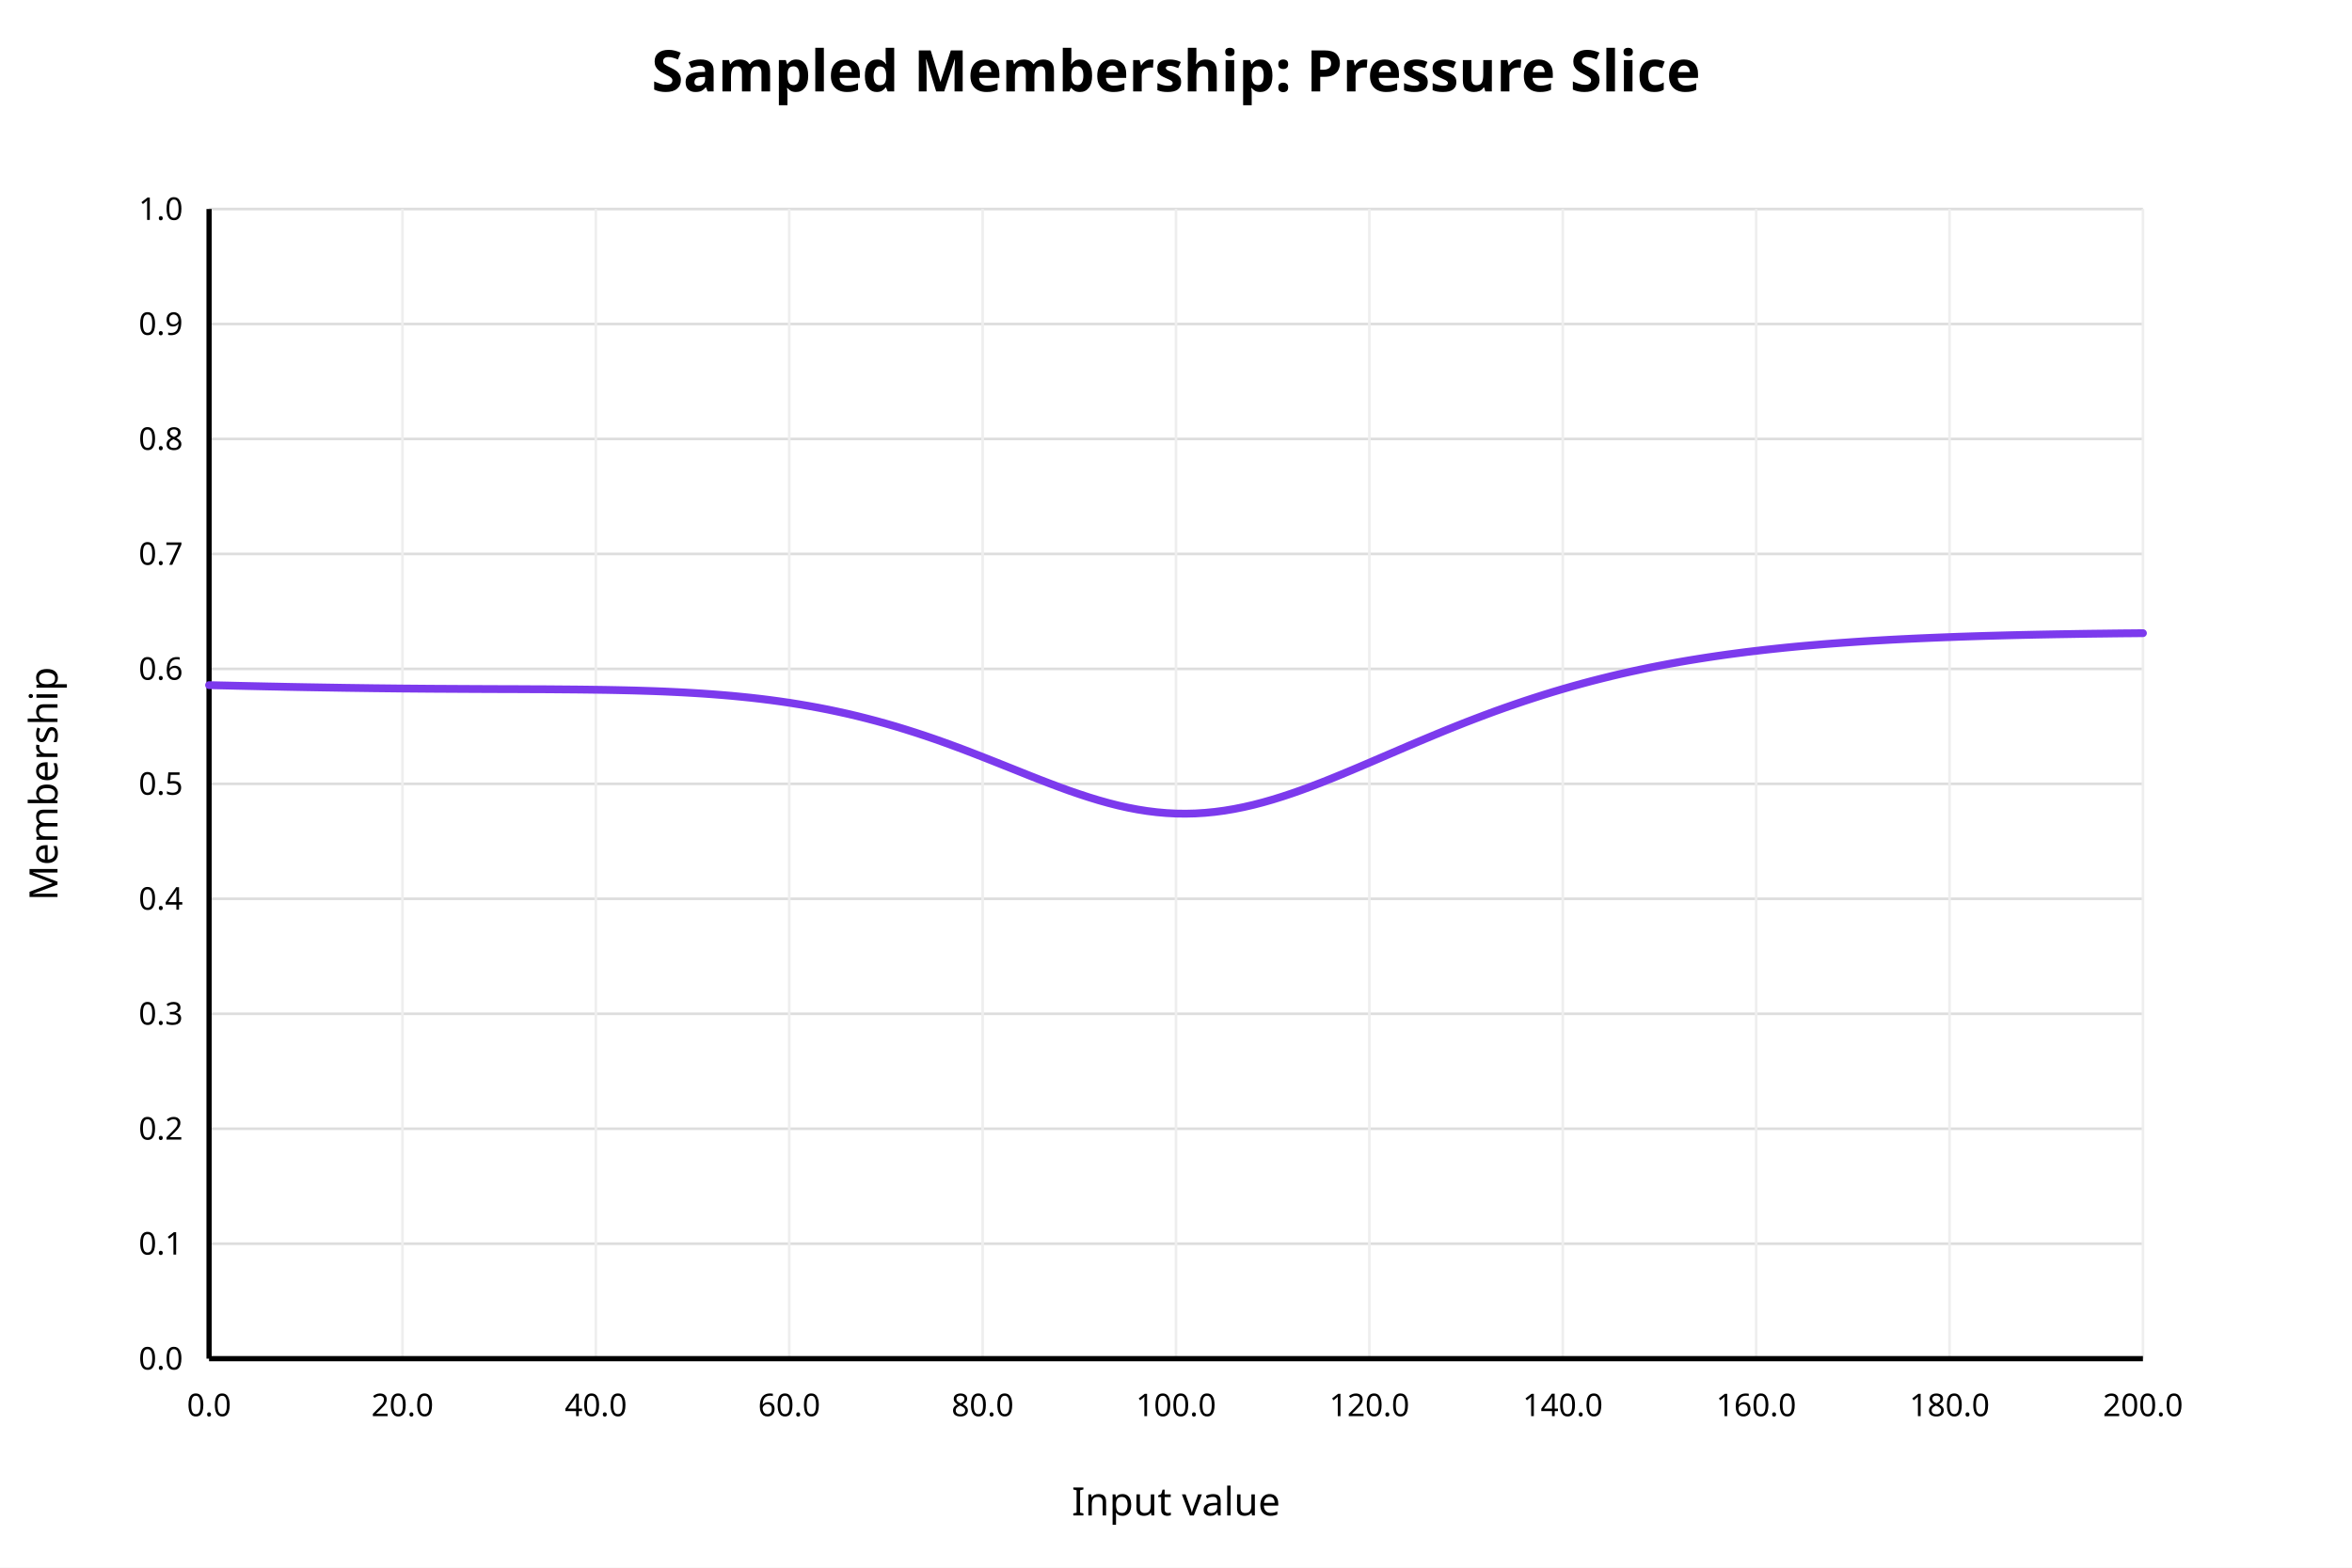
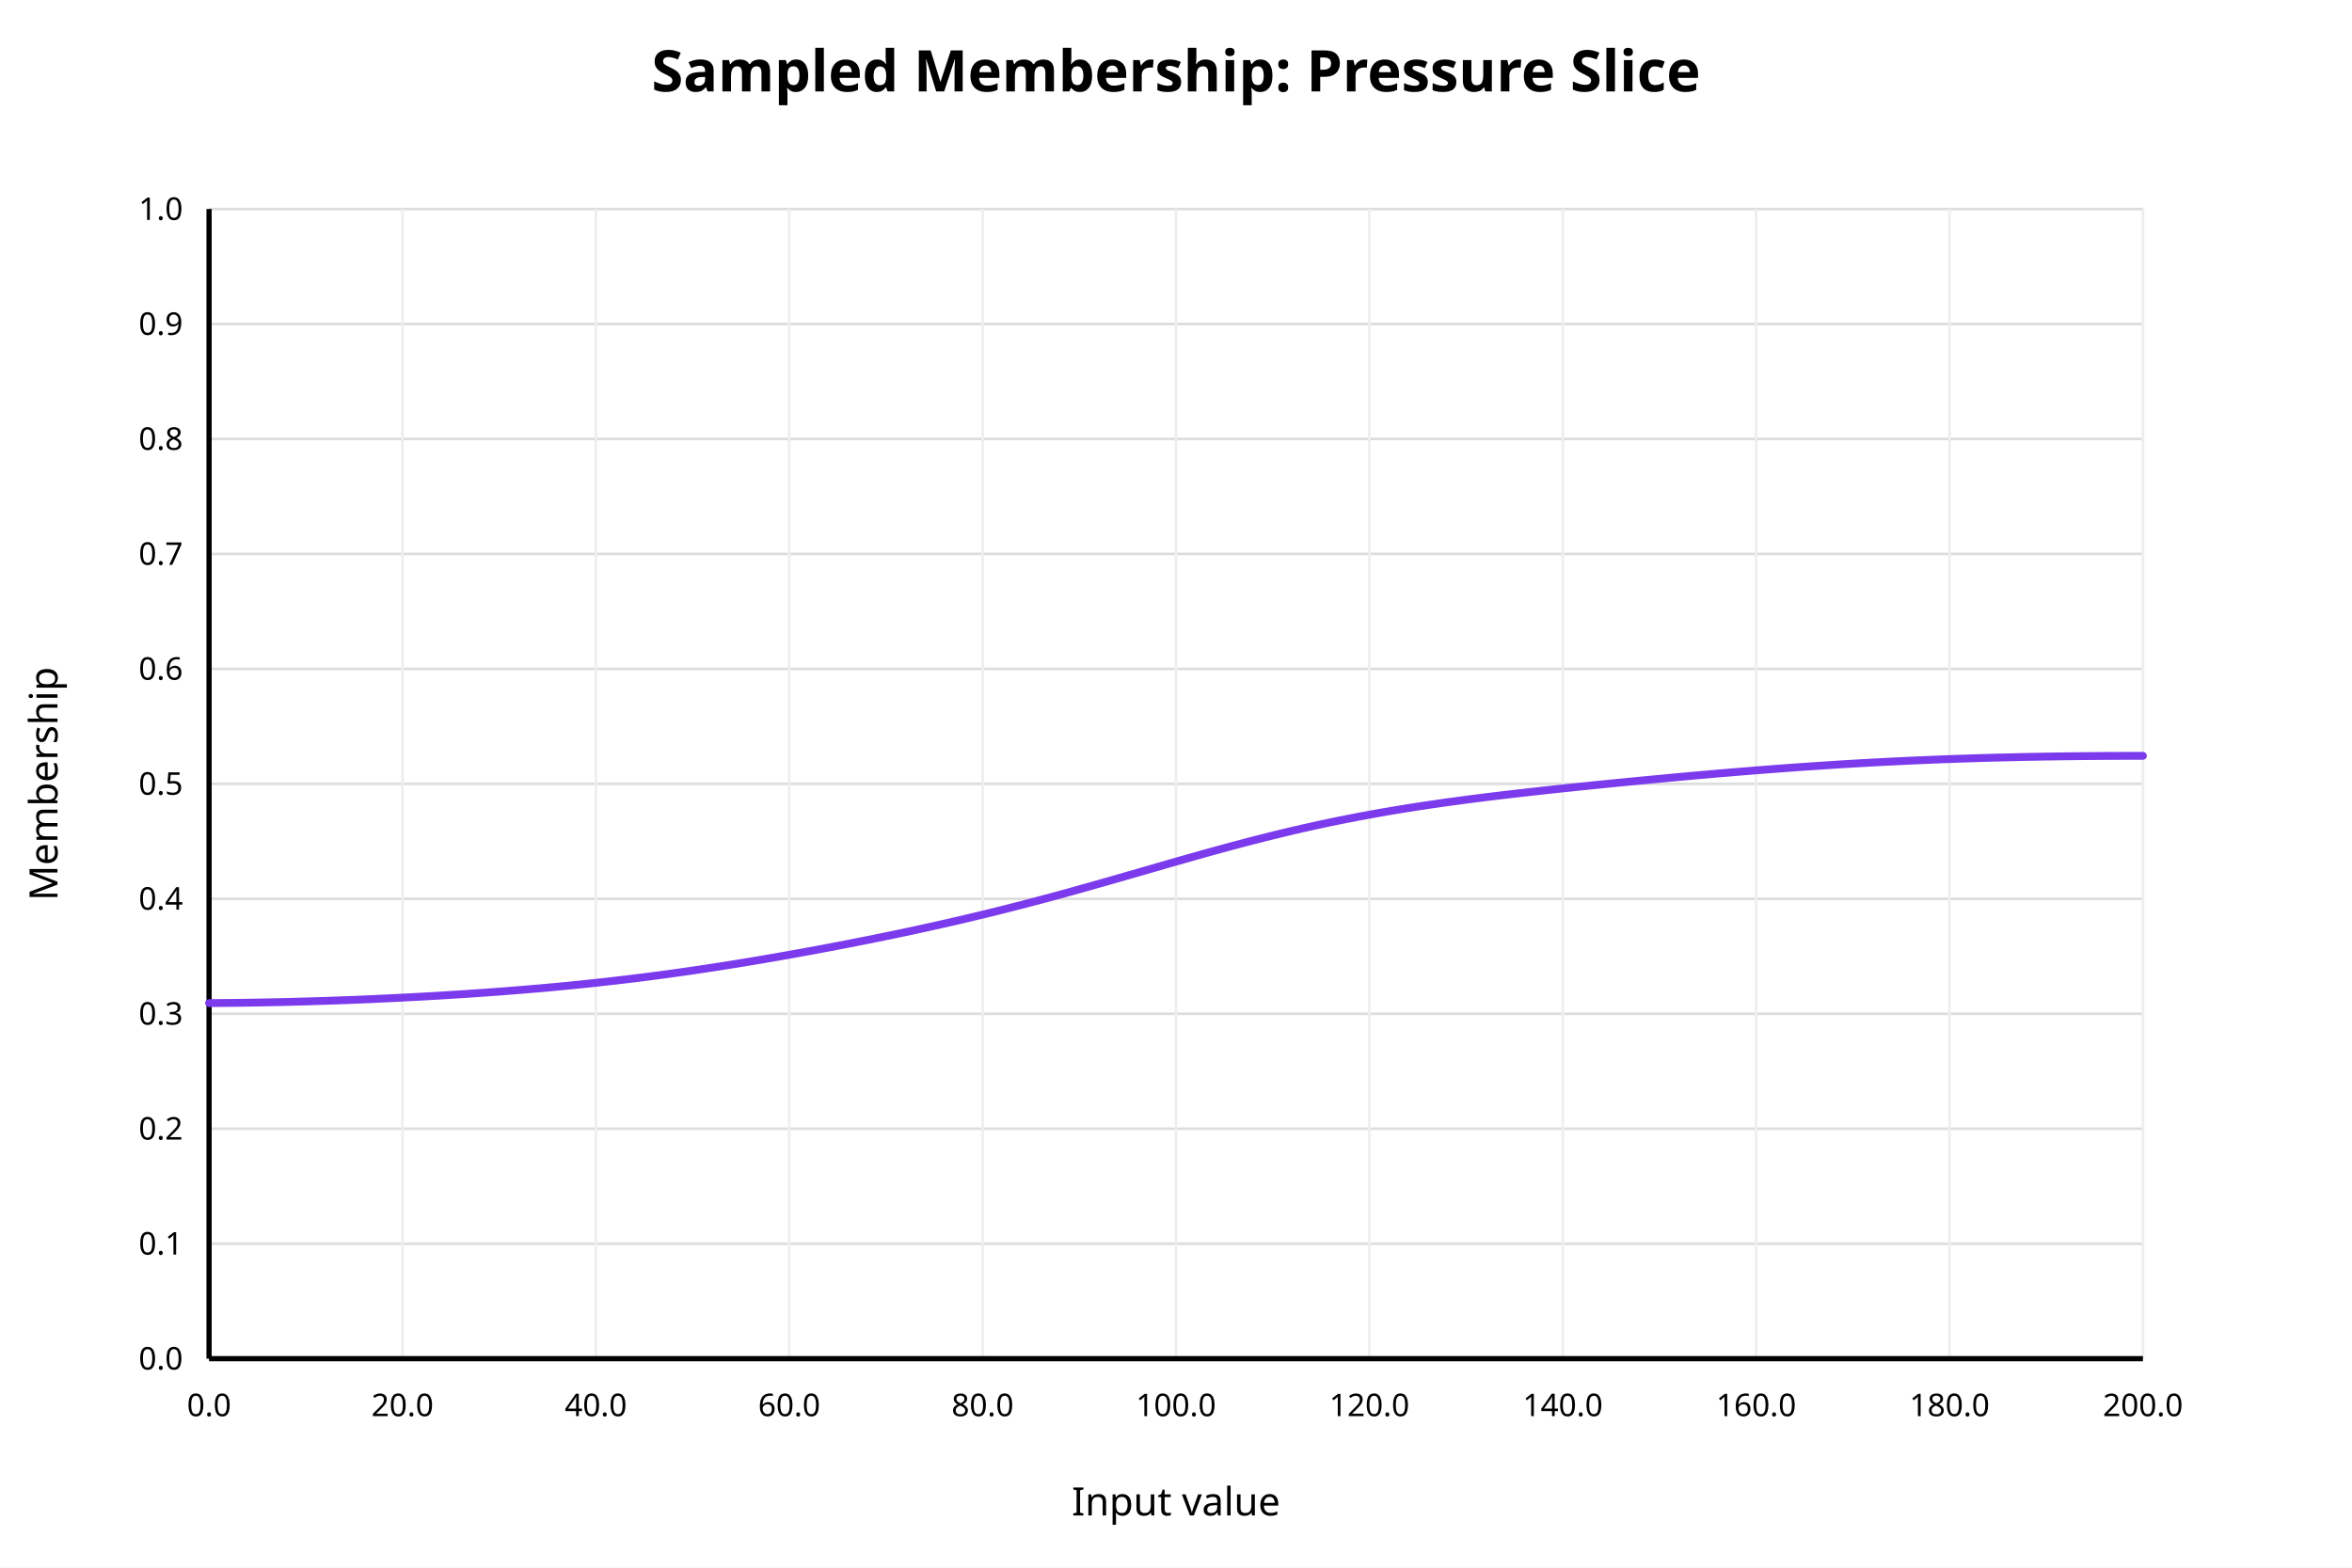
<svg xmlns="http://www.w3.org/2000/svg" width="900" height="600" viewBox="0 0 900 600">
  <rect x="0" y="0" width="900" height="600" fill="white" />
  <text x="450" y="35" text-anchor="middle" font-family="sans-serif" font-size="22" font-weight="bold" fill="black">Sampled Membership: Pressure Slice</text>
  <line x1="80" y1="520.00" x2="820" y2="520.00" stroke="#dddddd" stroke-width="1" />
  <text x="70" y="520.00" text-anchor="end" dominant-baseline="middle" font-family="sans-serif" font-size="12" fill="black">0.0</text>
  <line x1="80" y1="476.00" x2="820" y2="476.00" stroke="#dddddd" stroke-width="1" />
  <text x="70" y="476.00" text-anchor="end" dominant-baseline="middle" font-family="sans-serif" font-size="12" fill="black">0.1</text>
  <line x1="80" y1="432.00" x2="820" y2="432.00" stroke="#dddddd" stroke-width="1" />
  <text x="70" y="432.00" text-anchor="end" dominant-baseline="middle" font-family="sans-serif" font-size="12" fill="black">0.2</text>
  <line x1="80" y1="388.00" x2="820" y2="388.00" stroke="#dddddd" stroke-width="1" />
  <text x="70" y="388.00" text-anchor="end" dominant-baseline="middle" font-family="sans-serif" font-size="12" fill="black">0.3</text>
  <line x1="80" y1="344.00" x2="820" y2="344.00" stroke="#dddddd" stroke-width="1" />
  <text x="70" y="344.00" text-anchor="end" dominant-baseline="middle" font-family="sans-serif" font-size="12" fill="black">0.4</text>
  <line x1="80" y1="300.00" x2="820" y2="300.00" stroke="#dddddd" stroke-width="1" />
  <text x="70" y="300.00" text-anchor="end" dominant-baseline="middle" font-family="sans-serif" font-size="12" fill="black">0.5</text>
  <line x1="80" y1="256.00" x2="820" y2="256.00" stroke="#dddddd" stroke-width="1" />
  <text x="70" y="256.00" text-anchor="end" dominant-baseline="middle" font-family="sans-serif" font-size="12" fill="black">0.6</text>
  <line x1="80" y1="212.00" x2="820" y2="212.00" stroke="#dddddd" stroke-width="1" />
  <text x="70" y="212.00" text-anchor="end" dominant-baseline="middle" font-family="sans-serif" font-size="12" fill="black">0.7</text>
  <line x1="80" y1="168.00" x2="820" y2="168.00" stroke="#dddddd" stroke-width="1" />
  <text x="70" y="168.00" text-anchor="end" dominant-baseline="middle" font-family="sans-serif" font-size="12" fill="black">0.8</text>
  <line x1="80" y1="124.00" x2="820" y2="124.00" stroke="#dddddd" stroke-width="1" />
  <text x="70" y="124.00" text-anchor="end" dominant-baseline="middle" font-family="sans-serif" font-size="12" fill="black">0.9</text>
  <line x1="80" y1="80.00" x2="820" y2="80.00" stroke="#dddddd" stroke-width="1" />
  <text x="70" y="80.00" text-anchor="end" dominant-baseline="middle" font-family="sans-serif" font-size="12" fill="black">1.0</text>
  <line x1="80.00" y1="80" x2="80.00" y2="520" stroke="#eeeeee" stroke-width="1" />
  <text x="80.00" y="542" text-anchor="middle" font-family="sans-serif" font-size="12" fill="black">0.0</text>
  <line x1="154.00" y1="80" x2="154.00" y2="520" stroke="#eeeeee" stroke-width="1" />
  <text x="154.00" y="542" text-anchor="middle" font-family="sans-serif" font-size="12" fill="black">20.0</text>
  <line x1="228.00" y1="80" x2="228.00" y2="520" stroke="#eeeeee" stroke-width="1" />
  <text x="228.00" y="542" text-anchor="middle" font-family="sans-serif" font-size="12" fill="black">40.0</text>
  <line x1="302.00" y1="80" x2="302.00" y2="520" stroke="#eeeeee" stroke-width="1" />
  <text x="302.00" y="542" text-anchor="middle" font-family="sans-serif" font-size="12" fill="black">60.0</text>
  <line x1="376.00" y1="80" x2="376.00" y2="520" stroke="#eeeeee" stroke-width="1" />
  <text x="376.00" y="542" text-anchor="middle" font-family="sans-serif" font-size="12" fill="black">80.0</text>
  <line x1="450.00" y1="80" x2="450.00" y2="520" stroke="#eeeeee" stroke-width="1" />
  <text x="450.00" y="542" text-anchor="middle" font-family="sans-serif" font-size="12" fill="black">100.0</text>
  <line x1="524.00" y1="80" x2="524.00" y2="520" stroke="#eeeeee" stroke-width="1" />
  <text x="524.00" y="542" text-anchor="middle" font-family="sans-serif" font-size="12" fill="black">120.0</text>
  <line x1="598.00" y1="80" x2="598.00" y2="520" stroke="#eeeeee" stroke-width="1" />
  <text x="598.00" y="542" text-anchor="middle" font-family="sans-serif" font-size="12" fill="black">140.0</text>
  <line x1="672.00" y1="80" x2="672.00" y2="520" stroke="#eeeeee" stroke-width="1" />
  <text x="672.00" y="542" text-anchor="middle" font-family="sans-serif" font-size="12" fill="black">160.0</text>
  <line x1="746.00" y1="80" x2="746.00" y2="520" stroke="#eeeeee" stroke-width="1" />
  <text x="746.00" y="542" text-anchor="middle" font-family="sans-serif" font-size="12" fill="black">180.0</text>
  <line x1="820.00" y1="80" x2="820.00" y2="520" stroke="#eeeeee" stroke-width="1" />
  <text x="820.00" y="542" text-anchor="middle" font-family="sans-serif" font-size="12" fill="black">200.0</text>
  <line x1="80" y1="520" x2="820" y2="520" stroke="black" stroke-width="2" />
  <line x1="80" y1="80" x2="80" y2="520" stroke="black" stroke-width="2" />
  <text x="450" y="580" text-anchor="middle" font-family="sans-serif" font-size="15" fill="black">Input value</text>
  <text x="22" y="300" text-anchor="middle" font-family="sans-serif" font-size="15" fill="black" transform="rotate(-90 22 300)">Membership</text>
-   <polyline fill="none" stroke="#7c3aed" stroke-width="3" stroke-linejoin="round" stroke-linecap="round" points="80.00,262.22 83.70,262.31 87.40,262.39 91.10,262.48 94.80,262.56 98.50,262.64 102.20,262.72 105.90,262.79 109.60,262.87 113.30,262.94 117.00,263.01 120.70,263.07 124.40,263.13 128.10,263.19 131.80,263.25 135.50,263.30 139.20,263.35 142.90,263.40 146.60,263.44 150.30,263.48 154.00,263.52 157.70,263.55 161.40,263.58 165.10,263.61 168.80,263.63 172.50,263.65 176.20,263.67 179.90,263.69 183.60,263.71 187.30,263.72 191.00,263.74 194.70,263.75 198.40,263.76 202.10,263.78 205.80,263.80 209.50,263.81 213.20,263.84 216.90,263.87 220.60,263.90 224.30,263.94 228.00,263.99 231.70,264.04 235.40,264.11 239.10,264.19 242.80,264.28 246.50,264.39 250.20,264.51 253.90,264.65 257.60,264.82 261.30,265.00 265.00,265.21 268.70,265.44 272.40,265.70 276.10,265.99 279.80,266.30 283.50,266.66 287.20,267.04 290.90,267.46 294.60,267.92 298.30,268.42 302.00,268.96 305.70,269.55 309.40,270.18 313.10,270.85 316.80,271.57 320.50,272.35 324.20,273.16 327.90,274.03 331.60,274.96 335.30,275.93 339.00,276.95 342.70,278.02 346.40,279.15 350.10,280.32 353.80,281.54 357.50,282.80 361.20,284.11 364.90,285.46 368.60,286.84 372.30,288.26 376.00,289.70 379.70,291.16 383.40,292.63 387.10,294.11 390.80,295.59 394.50,297.07 398.20,298.52 401.90,299.94 405.60,301.33 409.30,302.67 413.00,303.94 416.70,305.15 420.40,306.28 424.10,307.32 427.80,308.26 431.50,309.09 435.20,309.80 438.90,310.39 442.60,310.85 446.30,311.18 450.00,311.37 453.70,311.42 457.40,311.33 461.10,311.10 464.80,310.74 468.50,310.25 472.20,309.63 475.90,308.89 479.60,308.04 483.30,307.08 487.00,306.02 490.70,304.87 494.40,303.64 498.10,302.34 501.80,300.97 505.50,299.55 509.20,298.08 512.90,296.57 516.60,295.03 520.30,293.47 524.00,291.89 527.70,290.30 531.40,288.71 535.10,287.12 538.80,285.53 542.50,283.96 546.20,282.41 549.90,280.87 553.60,279.35 557.30,277.87 561.00,276.40 564.70,274.98 568.40,273.58 572.10,272.21 575.80,270.89 579.50,269.60 583.20,268.34 586.90,267.13 590.60,265.95 594.30,264.81 598.00,263.71 601.70,262.65 605.40,261.63 609.10,260.64 612.80,259.70 616.50,258.79 620.20,257.91 623.90,257.08 627.60,256.28 631.30,255.51 635.00,254.78 638.70,254.08 642.40,253.41 646.10,252.77 649.80,252.17 653.50,251.59 657.20,251.04 660.90,250.51 664.60,250.02 668.30,249.54 672.00,249.10 675.70,248.67 679.40,248.27 683.10,247.88 686.80,247.52 690.50,247.18 694.20,246.86 697.90,246.55 701.60,246.26 705.30,245.99 709.00,245.73 712.70,245.48 716.40,245.25 720.10,245.04 723.80,244.83 727.50,244.64 731.20,244.46 734.90,244.29 738.60,244.13 742.30,243.98 746.00,243.84 749.70,243.70 753.40,243.58 757.10,243.46 760.80,243.35 764.50,243.25 768.20,243.15 771.90,243.06 775.60,242.98 779.30,242.90 783.00,242.83 786.70,242.76 790.40,242.70 794.10,242.64 797.80,242.58 801.50,242.53 805.20,242.49 808.90,242.44 812.60,242.40 816.30,242.37 820.00,242.33" />
+   <polyline fill="none" stroke="#7c3aed" stroke-width="3" stroke-linejoin="round" stroke-linecap="round" points="80.00,383.91 83.70,383.88 87.40,383.85 91.10,383.81 94.80,383.76 98.50,383.70 102.20,383.63 105.90,383.56 109.60,383.47 113.30,383.38 117.00,383.28 120.70,383.17 124.40,383.06 128.10,382.93 131.80,382.80 135.50,382.66 139.20,382.51 142.90,382.35 146.60,382.18 150.30,382.01 154.00,381.82 157.70,381.63 161.40,381.43 165.10,381.23 168.80,381.01 172.50,380.78 176.20,380.55 179.90,380.30 183.60,380.05 187.30,379.79 191.00,379.52 194.70,379.23 198.40,378.94 202.10,378.63 205.80,378.32 209.50,377.99 213.20,377.65 216.90,377.30 220.60,376.93 224.30,376.55 228.00,376.16 231.70,375.75 235.40,375.33 239.10,374.90 242.80,374.45 246.50,373.99 250.20,373.51 253.90,373.02 257.60,372.51 261.30,371.99 265.00,371.46 268.70,370.91 272.40,370.35 276.10,369.78 279.80,369.19 283.50,368.59 287.20,367.98 290.90,367.36 294.60,366.72 298.30,366.08 302.00,365.43 305.70,364.76 309.40,364.09 313.10,363.40 316.80,362.71 320.50,362.00 324.20,361.29 327.90,360.56 331.60,359.83 335.30,359.08 339.00,358.32 342.70,357.56 346.40,356.78 350.10,355.99 353.80,355.18 357.50,354.36 361.20,353.53 364.90,352.69 368.60,351.83 372.30,350.95 376.00,350.06 379.70,349.16 383.40,348.24 387.10,347.30 390.80,346.36 394.50,345.39 398.20,344.41 401.90,343.42 405.60,342.42 409.30,341.40 413.00,340.37 416.70,339.33 420.40,338.28 424.10,337.23 427.80,336.17 431.50,335.10 435.20,334.04 438.90,332.97 442.60,331.90 446.30,330.83 450.00,329.77 453.70,328.71 457.40,327.67 461.10,326.63 464.80,325.60 468.50,324.59 472.20,323.59 475.90,322.61 479.60,321.64 483.30,320.70 487.00,319.78 490.70,318.87 494.40,317.99 498.10,317.13 501.80,316.30 505.50,315.49 509.20,314.70 512.90,313.94 516.60,313.21 520.30,312.49 524.00,311.81 527.70,311.14 531.40,310.50 535.10,309.88 538.80,309.28 542.50,308.70 546.20,308.14 549.90,307.60 553.60,307.07 557.30,306.57 561.00,306.07 564.70,305.59 568.40,305.13 572.10,304.67 575.80,304.23 579.50,303.80 583.20,303.38 586.90,302.96 590.60,302.55 594.30,302.15 598.00,301.75 601.70,301.37 605.40,300.98 609.10,300.60 612.80,300.23 616.50,299.86 620.20,299.49 623.90,299.13 627.60,298.77 631.30,298.42 635.00,298.07 638.70,297.72 642.40,297.38 646.10,297.04 649.80,296.71 653.50,296.39 657.20,296.06 660.90,295.75 664.60,295.44 668.30,295.14 672.00,294.84 675.70,294.55 679.40,294.27 683.10,293.99 686.80,293.72 690.50,293.46 694.20,293.21 697.90,292.96 701.60,292.72 705.30,292.49 709.00,292.27 712.70,292.06 716.40,291.85 720.10,291.66 723.80,291.47 727.50,291.29 731.20,291.12 734.90,290.96 738.60,290.80 742.30,290.65 746.00,290.52 749.70,290.39 753.40,290.27 757.10,290.15 760.80,290.04 764.50,289.95 768.20,289.86 771.90,289.77 775.60,289.69 779.30,289.63 783.00,289.56 786.70,289.51 790.40,289.46 794.10,289.42 797.80,289.38 801.50,289.35 805.20,289.32 808.90,289.31 812.60,289.29 816.30,289.29 820.00,289.28" />
</svg>
